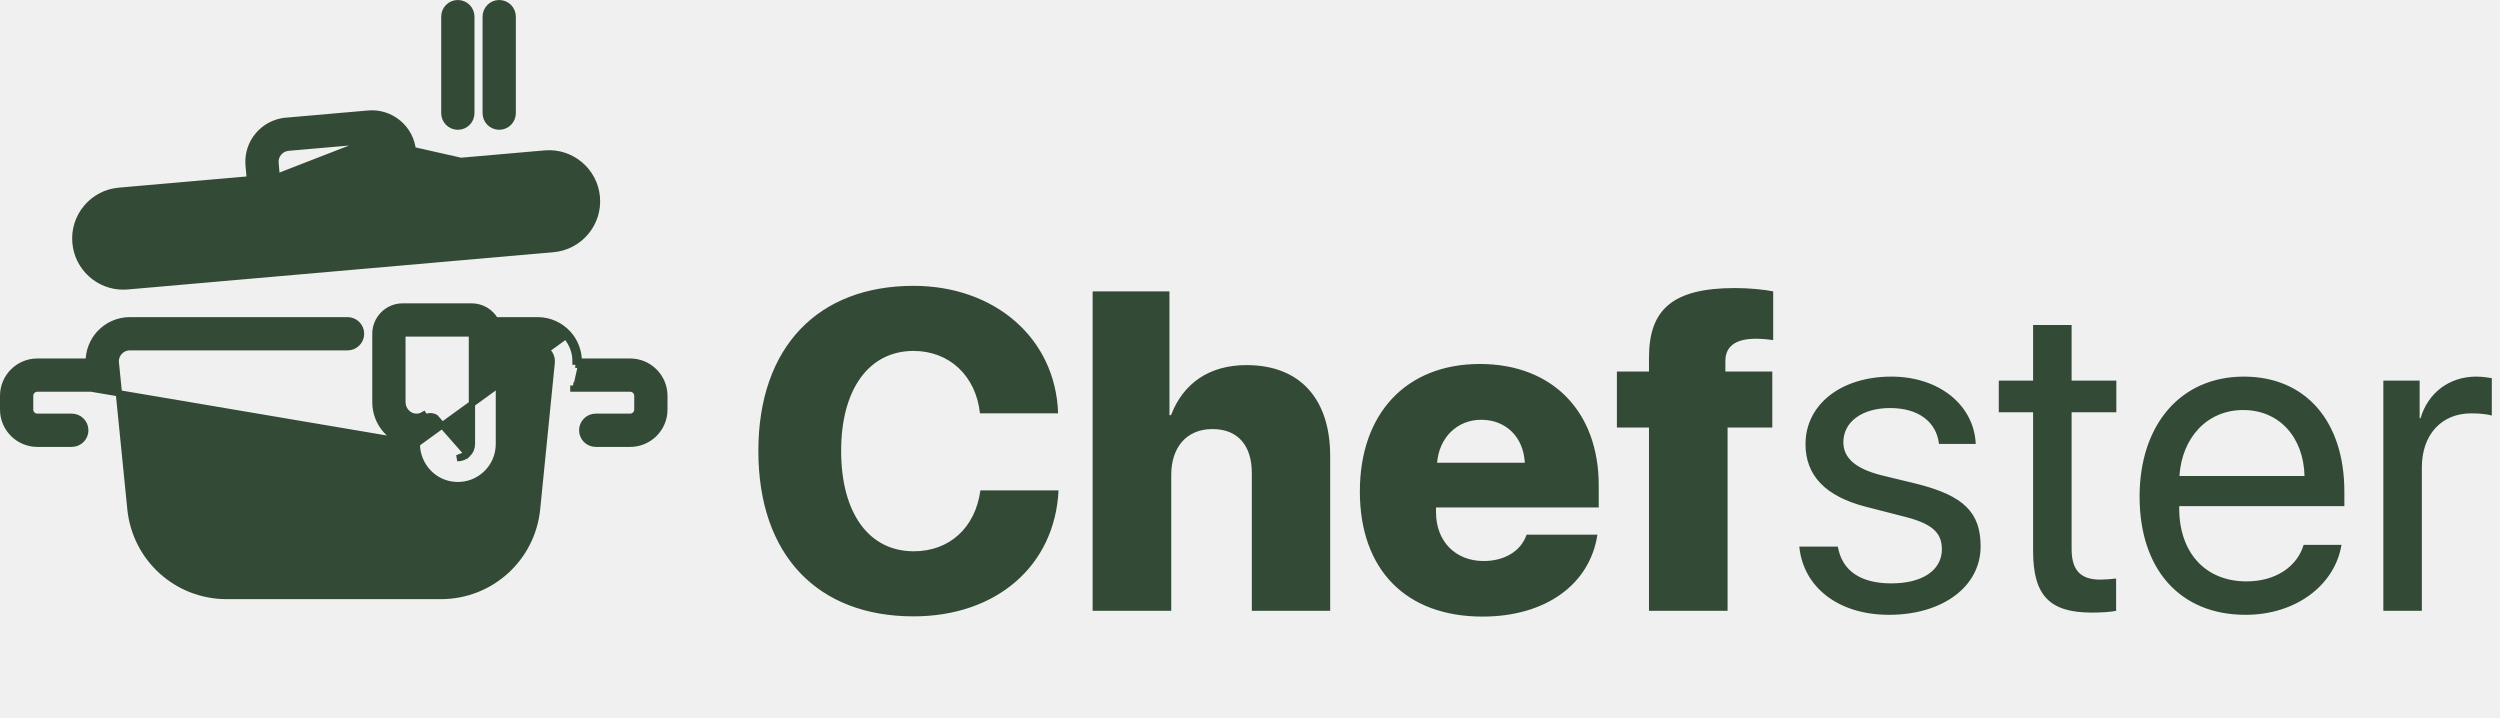
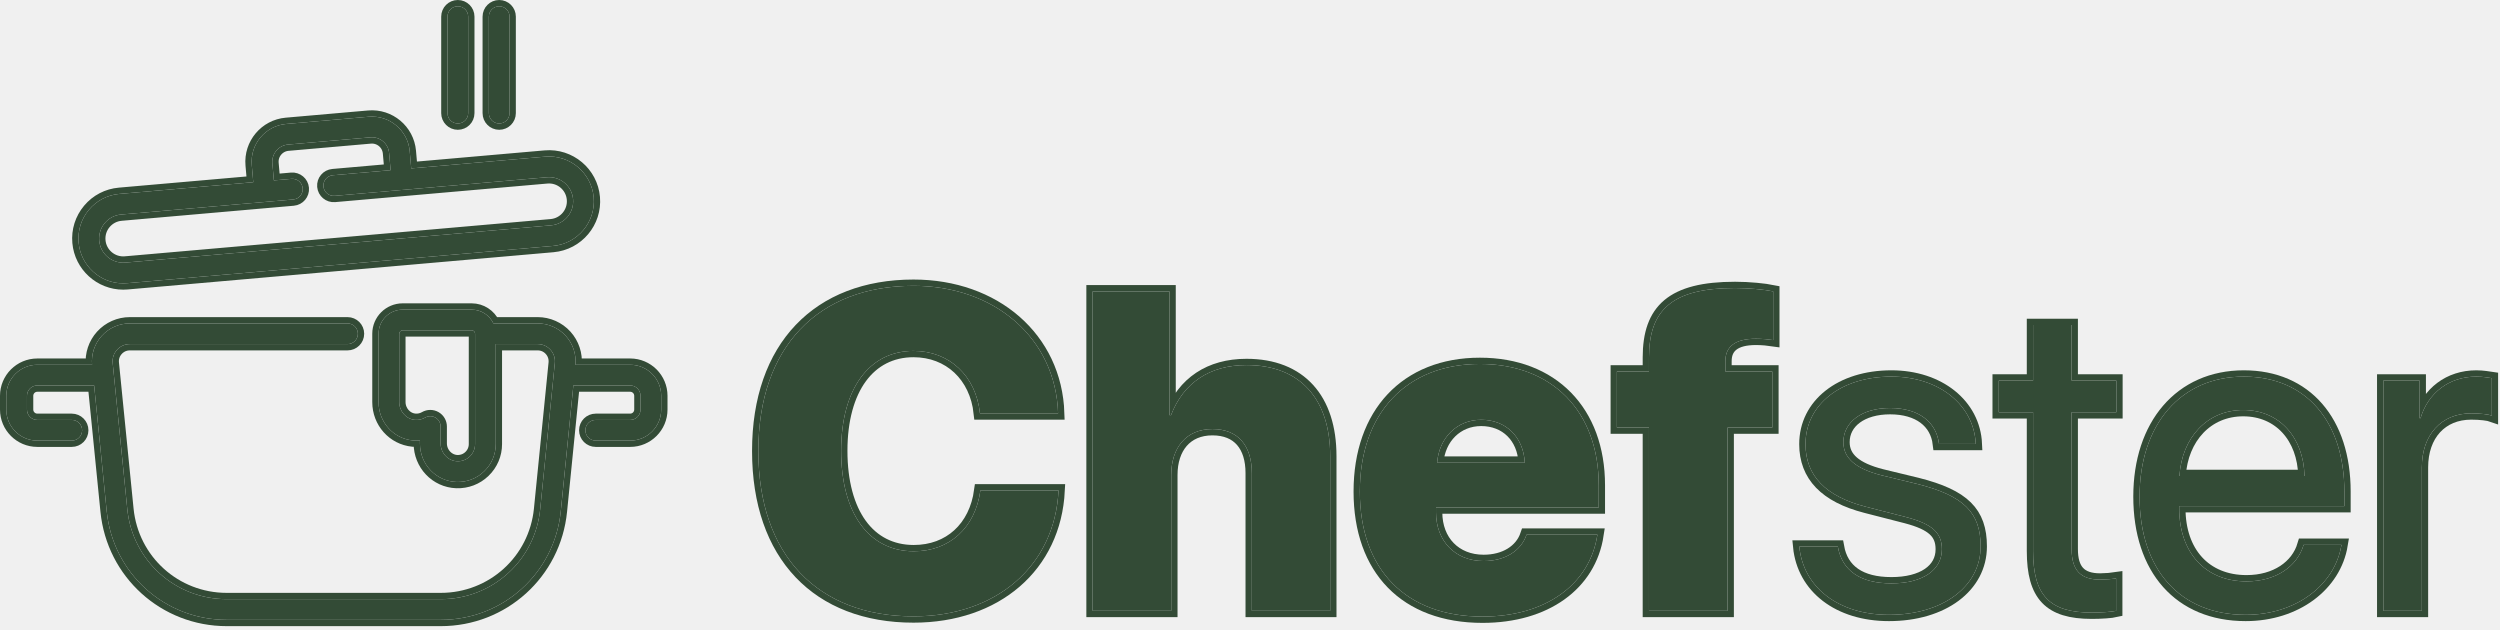
- <svg xmlns="http://www.w3.org/2000/svg" width="397" height="114" viewBox="0 0 397 114" fill="none">
-   <path d="M145.07 97.879C158.148 97.879 167.5 89.934 168.098 77.875H155.688C154.879 83.816 150.766 87.543 145.105 87.543C138.004 87.543 133.574 81.531 133.574 71.582C133.574 61.738 138.039 55.727 145.07 55.727C150.73 55.727 154.984 59.664 155.617 65.641H168.027C167.641 53.652 157.902 45.391 145.07 45.391C129.953 45.391 120.426 55.059 120.426 71.617C120.426 88.211 129.883 97.879 145.07 97.879ZM173.512 97H185.992V75.414C185.992 71.125 188.348 68.137 192.531 68.137C196.645 68.137 198.789 70.809 198.789 75.133V97H211.234V72.426C211.234 63.391 206.488 57.977 197.945 57.977C192.109 57.977 187.926 60.789 185.957 65.922H185.711V46.27H173.512V97ZM235.211 66.66C239.148 66.66 241.926 69.402 242.137 73.481H228.215C228.531 69.508 231.379 66.66 235.211 66.66ZM242.418 84.906C241.539 87.508 238.938 89.09 235.598 89.09C231.098 89.09 228.039 85.926 228.039 81.356V80.582H253.879V77.066C253.879 65.359 246.531 57.801 235 57.801C223.293 57.801 215.945 65.676 215.945 78.051C215.945 90.426 223.223 97.914 235.422 97.914C245.441 97.914 252.473 92.816 253.668 84.906H242.418ZM261.859 97H274.34V67.891H281.441V58.996H273.988V57.344C273.988 55.129 275.43 53.793 278.84 53.793C279.824 53.793 280.879 53.898 281.582 54.004V46.27C280.211 45.988 277.75 45.742 275.535 45.742C265.516 45.742 261.859 49.223 261.859 56.781V58.996H256.762V67.891H261.859V97ZM286.715 70.527C286.715 75.519 289.879 78.824 296.312 80.477L302.746 82.129C306.859 83.219 308.371 84.625 308.371 87.227C308.371 90.531 305.312 92.641 300.355 92.641C295.398 92.641 292.516 90.602 291.848 86.805H285.73C286.363 93.273 291.953 97.633 299.969 97.633C308.512 97.633 314.523 93.133 314.523 86.769C314.523 81.391 311.852 78.719 304.469 76.856L298.809 75.484C294.66 74.43 292.727 72.742 292.727 70.211C292.727 67.012 295.68 64.797 300.145 64.797C304.645 64.797 307.492 66.977 307.914 70.492H313.75C313.469 64.305 307.914 59.805 300.355 59.805C292.305 59.805 286.715 64.269 286.715 70.527ZM322.855 51.613V60.438H317.406V65.465H322.855V87.508C322.855 94.539 325.457 97.281 332.172 97.281C333.613 97.281 335.301 97.176 336.039 97V91.867C335.617 91.938 334.211 92.043 333.508 92.043C330.379 92.043 328.973 90.531 328.973 87.191V65.465H336.074V60.438H328.973V51.613H322.855ZM356.219 65.113C361.984 65.113 365.816 69.473 365.957 75.59H346.094C346.48 69.508 350.488 65.113 356.219 65.113ZM365.816 86.523C364.797 89.969 361.387 92.324 356.746 92.324C350.172 92.324 346.059 87.719 346.059 80.723V80.371H372.285V78.051C372.285 66.977 366.203 59.805 356.324 59.805C346.234 59.805 339.766 67.504 339.766 78.859C339.766 90.356 346.129 97.633 356.605 97.633C364.586 97.633 370.773 92.922 371.828 86.523H365.816ZM378.473 97H384.59V74.219C384.59 69.051 387.684 65.641 392.43 65.641C393.906 65.641 395.207 65.816 395.699 65.992V60.051C395.207 59.98 394.293 59.805 393.238 59.805C388.949 59.805 385.574 62.371 384.379 66.414H384.238V60.438H378.473V97Z" fill="#334B36" />
-   <path d="M72.705 20.11C73.888 20.11 74.847 19.151 74.847 17.968V2.642C74.847 1.459 73.888 0.5 72.705 0.5C71.522 0.5 70.563 1.459 70.563 2.642V17.968C70.563 19.152 71.522 20.11 72.705 20.11Z" fill="#334B36" stroke="#334B36" />
-   <path d="M66.184 70.468C65.956 70.47 65.727 70.46 65.498 70.437C62.138 70.11 59.616 67.269 59.616 63.848V53C59.616 50.611 61.558 48.669 63.947 48.669H74.895C76.506 48.669 77.913 49.552 78.659 50.858H85.383C87.222 50.858 88.984 51.64 90.218 53.004M66.184 70.468L89.847 53.339M66.184 70.468C66.214 74.02 68.957 76.908 72.469 77.032L72.47 77.032C74.258 77.092 75.949 76.448 77.234 75.208C78.518 73.969 79.226 72.3 79.226 70.516V55.142H85.382C86.024 55.142 86.61 55.402 87.041 55.878C87.472 56.354 87.672 56.963 87.608 57.601L87.608 57.601L87.435 59.331L87.435 59.332C87.435 59.333 87.435 59.334 87.435 59.334C87.434 59.344 87.432 59.357 87.431 59.371C87.431 59.372 87.431 59.373 87.431 59.374L85.288 80.803C84.499 88.697 77.923 94.647 69.99 94.647H36.01C28.077 94.647 21.502 88.697 20.712 80.803L18.392 57.602L18.392 57.602C18.328 56.963 18.529 56.354 18.959 55.878C19.39 55.402 19.976 55.142 20.618 55.142H55.19C56.373 55.142 57.332 54.183 57.332 53C57.332 51.817 56.373 50.858 55.19 50.858H20.618C18.779 50.858 17.017 51.64 15.783 53.004C14.684 54.218 14.086 55.802 14.097 57.427H5.926C5.926 57.427 5.926 57.427 5.926 57.427C2.934 57.426 0.5 59.86 0.5 62.853V65.042C0.5 68.034 2.934 70.469 5.926 70.469H11.4C12.583 70.469 13.542 69.51 13.542 68.326C13.542 67.143 12.583 66.184 11.4 66.184H5.926C5.297 66.184 4.784 65.672 4.784 65.042V62.853C4.784 62.223 5.297 61.711 5.926 61.711H14.497L66.184 70.468ZM90.218 53.004L89.847 53.339M90.218 53.004C90.218 53.004 90.218 53.004 90.218 53.004L89.847 53.339M90.218 53.004C91.316 54.217 91.914 55.802 91.903 57.426M89.847 53.339C90.862 54.461 91.414 55.925 91.403 57.426H91.903M91.903 57.426H100.074C103.066 57.426 105.5 59.86 105.5 62.853V65.042C105.5 68.035 103.066 70.469 100.074 70.469H94.6C93.417 70.469 92.458 69.51 92.458 68.326C92.458 67.143 93.417 66.184 94.6 66.184H100.073C100.703 66.184 101.215 65.672 101.215 65.042V62.853C101.215 62.223 100.703 61.711 100.073 61.711H91.502M91.903 57.426C91.902 57.593 91.895 57.76 91.881 57.926H100.074C102.79 57.926 105 60.136 105 62.853V65.042C105 67.758 102.79 69.969 100.074 69.969H94.6C93.693 69.969 92.958 69.233 92.958 68.326C92.958 67.419 93.693 66.684 94.6 66.684H100.073C100.979 66.684 101.715 65.948 101.715 65.042V62.853C101.715 61.947 100.979 61.211 100.073 61.211H91.05M91.502 61.711H91.05V61.211M91.502 61.711L91.547 61.261L91.05 61.211M91.502 61.711L91.05 61.211M74.258 72.126L74.258 72.126C74.7 71.7 74.942 71.13 74.942 70.516V53C74.942 52.974 74.921 52.953 74.895 52.953H63.947C63.921 52.953 63.9 52.974 63.9 53V63.848C63.9 65.056 64.804 66.065 65.912 66.174C66.382 66.219 66.844 66.119 67.252 65.882C67.252 65.882 67.252 65.882 67.252 65.882L67.503 66.315C67.758 66.168 68.042 66.094 68.326 66.094C68.609 66.094 68.892 66.167 69.146 66.313L74.258 72.126ZM74.258 72.126C73.818 72.551 73.24 72.772 72.621 72.751L74.258 72.126Z" fill="#334B36" stroke="#334B36" />
-   <path d="M79.274 20.11C80.457 20.11 81.416 19.151 81.416 17.968V2.642C81.416 1.459 80.457 0.5 79.274 0.5C78.09 0.5 77.132 1.459 77.132 2.642V17.968C77.132 19.152 78.091 20.11 79.274 20.11Z" fill="#334B36" stroke="#334B36" />
-   <path d="M43.946 28.105L43.751 25.877L43.751 25.877C43.699 25.281 43.881 24.703 44.266 24.244C44.65 23.786 45.188 23.506 45.784 23.454C45.784 23.454 45.784 23.454 45.784 23.454L58.87 22.309L43.946 28.105ZM43.946 28.105L46.245 27.904L46.246 27.904C47.419 27.804 48.462 28.671 48.565 29.851L48.565 29.852C48.668 31.03 47.797 32.069 46.618 32.172L42.197 32.559L42.189 32.56L42.188 32.56L42.179 32.561L42.172 32.561L42.168 32.561L42.168 32.561L19.283 34.563C18.396 34.641 17.594 35.059 17.021 35.741C16.449 36.423 16.177 37.285 16.255 38.173C16.332 39.06 16.75 39.862 17.433 40.435C18.115 41.007 18.978 41.279 19.864 41.201L19.864 41.201L87.48 35.286C89.309 35.126 90.668 33.506 90.508 31.677C90.348 29.847 88.732 28.49 86.899 28.648L43.946 28.105ZM87.853 39.554L87.853 39.554C92.037 39.187 95.142 35.487 94.776 31.303C94.41 27.119 90.709 24.013 86.525 24.38C86.525 24.38 86.525 24.38 86.525 24.38L65.757 26.197L65.562 23.969L65.064 24.012L65.562 23.969C65.249 20.386 62.074 17.729 58.498 18.041L58.498 18.041L45.411 19.186L45.45 19.629L45.411 19.186C41.828 19.499 39.169 22.668 39.483 26.25L39.483 26.25L39.678 28.479L18.91 30.296L18.91 30.296C16.884 30.473 15.046 31.43 13.739 32.987C12.432 34.545 11.809 36.521 11.987 38.547L11.987 38.547C12.334 42.506 15.666 45.499 19.569 45.498C19.79 45.498 20.013 45.489 20.238 45.469C20.238 45.469 20.238 45.469 20.238 45.469L87.853 39.554ZM53.187 31.598L86.898 28.648L58.871 22.309C60.1 22.202 61.187 23.114 61.294 24.342C61.294 24.342 61.294 24.342 61.294 24.342L61.489 26.57L52.813 27.33C51.634 27.433 50.763 28.472 50.866 29.65L50.866 29.65C50.969 30.829 52.008 31.701 53.187 31.598ZM42.193 32.559C42.194 32.559 42.193 32.559 42.193 32.559L42.193 32.559Z" fill="#334B36" stroke="#334B36" />
+ <svg xmlns="http://www.w3.org/2000/svg" width="397" height="100" viewBox="0 0 397 100" fill="none">
+   <mask id="path-1-outside-1_36:84" maskUnits="userSpaceOnUse" x="0" y="0" width="397" height="100" fill="black">
+     <rect fill="white" width="397" height="100" />
+     <path d="M145.07 97.879C158.148 97.879 167.5 89.934 168.098 77.875H155.688C154.879 83.816 150.766 87.543 145.105 87.543C138.004 87.543 133.574 81.531 133.574 71.582C133.574 61.738 138.039 55.727 145.07 55.727C150.73 55.727 154.984 59.664 155.617 65.641H168.027C167.641 53.652 157.902 45.391 145.07 45.391C129.953 45.391 120.426 55.059 120.426 71.617C120.426 88.211 129.883 97.879 145.07 97.879Z" />
+     <path d="M173.512 97H185.992V75.414C185.992 71.125 188.348 68.137 192.531 68.137C196.645 68.137 198.789 70.809 198.789 75.133V97H211.234V72.426C211.234 63.391 206.488 57.977 197.945 57.977C192.109 57.977 187.926 60.789 185.957 65.922H185.711V46.27H173.512V97Z" />
+     <path d="M235.211 66.66C239.148 66.66 241.926 69.402 242.137 73.481H228.215C228.531 69.508 231.379 66.66 235.211 66.66ZM242.418 84.906C241.539 87.508 238.938 89.09 235.598 89.09C231.098 89.09 228.039 85.926 228.039 81.356V80.582H253.879V77.066C253.879 65.359 246.531 57.801 235 57.801C223.293 57.801 215.945 65.676 215.945 78.051C215.945 90.426 223.223 97.914 235.422 97.914C245.441 97.914 252.473 92.816 253.668 84.906H242.418Z" />
+     <path d="M261.859 97H274.34V67.891H281.441V58.996H273.988V57.344C273.988 55.129 275.43 53.793 278.84 53.793C279.824 53.793 280.879 53.898 281.582 54.004V46.27C280.211 45.988 277.75 45.742 275.535 45.742C265.516 45.742 261.859 49.223 261.859 56.781V58.996H256.762V67.891H261.859V97Z" />
+     <path d="M286.715 70.527C286.715 75.519 289.879 78.824 296.312 80.477L302.746 82.129C306.859 83.219 308.371 84.625 308.371 87.227C308.371 90.531 305.312 92.641 300.355 92.641C295.398 92.641 292.516 90.602 291.848 86.805H285.73C286.363 93.273 291.953 97.633 299.969 97.633C308.512 97.633 314.523 93.133 314.523 86.769C314.523 81.391 311.852 78.719 304.469 76.856L298.809 75.484C294.66 74.43 292.727 72.742 292.727 70.211C292.727 67.012 295.68 64.797 300.145 64.797C304.645 64.797 307.492 66.977 307.914 70.492H313.75C313.469 64.305 307.914 59.805 300.355 59.805C292.305 59.805 286.715 64.269 286.715 70.527Z" />
+     <path d="M322.855 51.613V60.438H317.406V65.465H322.855V87.508C322.855 94.539 325.457 97.281 332.172 97.281C333.613 97.281 335.301 97.176 336.039 97V91.867C335.617 91.938 334.211 92.043 333.508 92.043C330.379 92.043 328.973 90.531 328.973 87.191V65.465H336.074V60.438H328.973V51.613H322.855Z" />
+     <path d="M356.219 65.113C361.984 65.113 365.816 69.473 365.957 75.59H346.094C346.48 69.508 350.488 65.113 356.219 65.113ZM365.816 86.523C364.797 89.969 361.387 92.324 356.746 92.324C350.172 92.324 346.059 87.719 346.059 80.723V80.371H372.285V78.051C372.285 66.977 366.203 59.805 356.324 59.805C346.234 59.805 339.766 67.504 339.766 78.859C339.766 90.356 346.129 97.633 356.605 97.633C364.586 97.633 370.773 92.922 371.828 86.523H365.816Z" />
+     <path d="M378.473 97H384.59V74.219C384.59 69.051 387.684 65.641 392.43 65.641C393.906 65.641 395.207 65.816 395.699 65.992V60.051C395.207 59.98 394.293 59.805 393.238 59.805C388.949 59.805 385.574 62.371 384.379 66.414H384.238V60.438H378.473V97Z" />
+     <path d="M72.705 19.61C73.612 19.61 74.347 18.875 74.347 17.968V2.642C74.347 1.735 73.612 1 72.705 1C71.798 1 71.063 1.735 71.063 2.642V17.968C71.063 18.876 71.798 19.61 72.705 19.61Z" />
+     <path d="M100.074 57.926H91.379C91.531 56.254 90.974 54.585 89.847 53.339C88.708 52.08 87.081 51.358 85.383 51.358H78.356C77.74 50.065 76.42 49.169 74.895 49.169H63.947C61.834 49.169 60.116 50.888 60.116 53V63.848C60.116 67.019 62.45 69.638 65.546 69.94C65.928 69.977 66.309 69.978 66.684 69.944V70.411C66.684 73.728 69.233 76.417 72.487 76.533C74.141 76.588 75.7 75.993 76.886 74.848C78.073 73.703 78.726 72.164 78.726 70.516V54.642H85.382C86.166 54.642 86.886 54.962 87.412 55.542C87.937 56.123 88.184 56.872 88.106 57.651L87.932 59.386C87.931 59.397 87.93 59.408 87.929 59.419L85.785 80.853C84.971 89.002 78.18 95.147 69.99 95.147H36.01C27.82 95.147 21.029 89.002 20.215 80.853L17.895 57.651C17.817 56.872 18.063 56.123 18.589 55.542C19.114 54.962 19.835 54.642 20.618 54.642H55.19C56.097 54.642 56.832 53.907 56.832 53C56.832 52.093 56.097 51.358 55.19 51.358H20.618C18.92 51.358 17.293 52.08 16.154 53.339C15.026 54.585 14.469 56.255 14.622 57.927H5.926C3.21 57.926 1 60.136 1 62.853V65.042C1 67.758 3.21 69.969 5.926 69.969H11.4C12.307 69.969 13.042 69.233 13.042 68.326C13.042 67.419 12.307 66.684 11.4 66.684H5.926C5.021 66.684 4.284 65.948 4.284 65.042V62.853C4.284 61.947 5.021 61.211 5.926 61.211H14.95L16.947 81.18C17.93 91.015 26.125 98.432 36.009 98.432H69.99C79.874 98.432 88.07 91.015 89.053 81.18L91.05 61.211H100.073C100.979 61.211 101.715 61.947 101.715 62.853V65.042C101.715 65.948 100.979 66.684 100.073 66.684H94.6C93.693 66.684 92.958 67.419 92.958 68.326C92.958 69.233 93.693 69.969 94.6 69.969H100.074C102.79 69.969 105 67.758 105 65.042V62.853C105 60.136 102.79 57.926 100.074 57.926ZM75.442 70.516C75.442 71.266 75.145 71.965 74.605 72.486C74.066 73.006 73.357 73.276 72.604 73.251C71.151 73.199 69.968 71.925 69.968 70.411V67.736C69.968 67.149 69.655 66.606 69.146 66.313C68.892 66.167 68.609 66.094 68.326 66.094C68.042 66.094 67.758 66.168 67.503 66.315C67.004 66.604 66.438 66.727 65.864 66.671C64.482 66.537 63.4 65.297 63.4 63.848V53C63.4 52.698 63.645 52.453 63.947 52.453H74.895C75.197 52.453 75.442 52.698 75.442 53V70.516Z" />
+     <path d="M79.274 19.61C80.181 19.61 80.916 18.875 80.916 17.968V2.642C80.916 1.735 80.181 1 79.274 1C78.367 1 77.632 1.735 77.632 2.642V17.968C77.632 18.876 78.367 19.61 79.274 19.61Z" />
+     <path d="M19.569 44.998C19.776 44.998 19.984 44.99 20.194 44.971L87.809 39.056C91.718 38.713 94.62 35.256 94.278 31.347C93.936 27.438 90.477 24.535 86.569 24.878L65.302 26.739L65.064 24.012C64.775 20.705 61.842 18.251 58.541 18.539L45.454 19.684C42.147 19.973 39.692 22.899 39.981 26.207L40.22 28.933L18.953 30.794C17.06 30.959 15.344 31.853 14.123 33.309C12.901 34.765 12.319 36.609 12.485 38.503C12.809 42.202 15.923 44.999 19.569 44.998ZM16.638 35.42C17.296 34.636 18.22 34.154 19.24 34.065L42.13 32.063C42.134 32.062 42.138 32.062 42.142 32.062C42.146 32.062 42.15 32.061 42.154 32.061L46.574 31.674C47.478 31.595 48.146 30.799 48.067 29.895C47.988 28.992 47.189 28.326 46.288 28.402L43.491 28.647L43.253 25.921C43.189 25.192 43.413 24.483 43.883 23.923C44.352 23.363 45.012 23.019 45.74 22.956L58.827 21.811C60.331 21.68 61.66 22.795 61.792 24.299L62.031 27.025L52.857 27.828C51.953 27.907 51.285 28.703 51.364 29.607C51.443 30.51 52.24 31.179 53.143 31.099L86.855 28.15C88.963 27.968 90.822 29.528 91.006 31.633C91.191 33.737 89.628 35.6 87.523 35.784L19.908 41.699C18.889 41.789 17.895 41.475 17.111 40.818C16.327 40.16 15.846 39.236 15.757 38.217C15.668 37.197 15.98 36.204 16.638 35.42Z" />
+   </mask>
+   <path d="M145.07 97.879C158.148 97.879 167.5 89.934 168.098 77.875H155.688C154.879 83.816 150.766 87.543 145.105 87.543C138.004 87.543 133.574 81.531 133.574 71.582C133.574 61.738 138.039 55.727 145.07 55.727C150.73 55.727 154.984 59.664 155.617 65.641H168.027C167.641 53.652 157.902 45.391 145.07 45.391C129.953 45.391 120.426 55.059 120.426 71.617C120.426 88.211 129.883 97.879 145.07 97.879Z" fill="#334B36" />
+   <path d="M173.512 97H185.992V75.414C185.992 71.125 188.348 68.137 192.531 68.137C196.645 68.137 198.789 70.809 198.789 75.133V97H211.234V72.426C211.234 63.391 206.488 57.977 197.945 57.977C192.109 57.977 187.926 60.789 185.957 65.922H185.711V46.27H173.512V97Z" fill="#334B36" />
+   <path d="M235.211 66.66C239.148 66.66 241.926 69.402 242.137 73.481H228.215C228.531 69.508 231.379 66.66 235.211 66.66ZM242.418 84.906C241.539 87.508 238.938 89.09 235.598 89.09C231.098 89.09 228.039 85.926 228.039 81.356V80.582H253.879V77.066C253.879 65.359 246.531 57.801 235 57.801C223.293 57.801 215.945 65.676 215.945 78.051C215.945 90.426 223.223 97.914 235.422 97.914C245.441 97.914 252.473 92.816 253.668 84.906H242.418Z" fill="#334B36" />
+   <path d="M261.859 97H274.34V67.891H281.441V58.996H273.988V57.344C273.988 55.129 275.43 53.793 278.84 53.793C279.824 53.793 280.879 53.898 281.582 54.004V46.27C280.211 45.988 277.75 45.742 275.535 45.742C265.516 45.742 261.859 49.223 261.859 56.781V58.996H256.762V67.891H261.859V97Z" fill="#334B36" />
+   <path d="M286.715 70.527C286.715 75.519 289.879 78.824 296.312 80.477L302.746 82.129C306.859 83.219 308.371 84.625 308.371 87.227C308.371 90.531 305.312 92.641 300.355 92.641C295.398 92.641 292.516 90.602 291.848 86.805H285.73C286.363 93.273 291.953 97.633 299.969 97.633C308.512 97.633 314.523 93.133 314.523 86.769C314.523 81.391 311.852 78.719 304.469 76.856L298.809 75.484C294.66 74.43 292.727 72.742 292.727 70.211C292.727 67.012 295.68 64.797 300.145 64.797C304.645 64.797 307.492 66.977 307.914 70.492H313.75C313.469 64.305 307.914 59.805 300.355 59.805C292.305 59.805 286.715 64.269 286.715 70.527Z" fill="#334B36" />
+   <path d="M322.855 51.613V60.438H317.406V65.465H322.855V87.508C322.855 94.539 325.457 97.281 332.172 97.281C333.613 97.281 335.301 97.176 336.039 97V91.867C335.617 91.938 334.211 92.043 333.508 92.043C330.379 92.043 328.973 90.531 328.973 87.191V65.465H336.074V60.438H328.973V51.613H322.855Z" fill="#334B36" />
+   <path d="M356.219 65.113C361.984 65.113 365.816 69.473 365.957 75.59H346.094C346.48 69.508 350.488 65.113 356.219 65.113ZM365.816 86.523C364.797 89.969 361.387 92.324 356.746 92.324C350.172 92.324 346.059 87.719 346.059 80.723V80.371H372.285V78.051C372.285 66.977 366.203 59.805 356.324 59.805C346.234 59.805 339.766 67.504 339.766 78.859C339.766 90.356 346.129 97.633 356.605 97.633C364.586 97.633 370.773 92.922 371.828 86.523H365.816Z" fill="#334B36" />
+   <path d="M378.473 97H384.59V74.219C384.59 69.051 387.684 65.641 392.43 65.641C393.906 65.641 395.207 65.816 395.699 65.992V60.051C395.207 59.98 394.293 59.805 393.238 59.805C388.949 59.805 385.574 62.371 384.379 66.414H384.238V60.438H378.473V97Z" fill="#334B36" />
+   <path d="M72.705 19.61C73.612 19.61 74.347 18.875 74.347 17.968V2.642C74.347 1.735 73.612 1 72.705 1C71.798 1 71.063 1.735 71.063 2.642V17.968C71.063 18.876 71.798 19.61 72.705 19.61Z" fill="#334B36" />
+   <path d="M100.074 57.926H91.379C91.531 56.254 90.974 54.585 89.847 53.339C88.708 52.08 87.081 51.358 85.383 51.358H78.356C77.74 50.065 76.42 49.169 74.895 49.169H63.947C61.834 49.169 60.116 50.888 60.116 53V63.848C60.116 67.019 62.45 69.638 65.546 69.94C65.928 69.977 66.309 69.978 66.684 69.944V70.411C66.684 73.728 69.233 76.417 72.487 76.533C74.141 76.588 75.7 75.993 76.886 74.848C78.073 73.703 78.726 72.164 78.726 70.516V54.642H85.382C86.166 54.642 86.886 54.962 87.412 55.542C87.937 56.123 88.184 56.872 88.106 57.651L87.932 59.386C87.931 59.397 87.93 59.408 87.929 59.419L85.785 80.853C84.971 89.002 78.18 95.147 69.99 95.147H36.01C27.82 95.147 21.029 89.002 20.215 80.853L17.895 57.651C17.817 56.872 18.063 56.123 18.589 55.542C19.114 54.962 19.835 54.642 20.618 54.642H55.19C56.097 54.642 56.832 53.907 56.832 53C56.832 52.093 56.097 51.358 55.19 51.358H20.618C18.92 51.358 17.293 52.08 16.154 53.339C15.026 54.585 14.469 56.255 14.622 57.927H5.926C3.21 57.926 1 60.136 1 62.853V65.042C1 67.758 3.21 69.969 5.926 69.969H11.4C12.307 69.969 13.042 69.233 13.042 68.326C13.042 67.419 12.307 66.684 11.4 66.684H5.926C5.021 66.684 4.284 65.948 4.284 65.042V62.853C4.284 61.947 5.021 61.211 5.926 61.211H14.95L16.947 81.18C17.93 91.015 26.125 98.432 36.009 98.432H69.99C79.874 98.432 88.07 91.015 89.053 81.18L91.05 61.211H100.073C100.979 61.211 101.715 61.947 101.715 62.853V65.042C101.715 65.948 100.979 66.684 100.073 66.684H94.6C93.693 66.684 92.958 67.419 92.958 68.326C92.958 69.233 93.693 69.969 94.6 69.969H100.074C102.79 69.969 105 67.758 105 65.042V62.853C105 60.136 102.79 57.926 100.074 57.926ZM75.442 70.516C75.442 71.266 75.145 71.965 74.605 72.486C74.066 73.006 73.357 73.276 72.604 73.251C71.151 73.199 69.968 71.925 69.968 70.411V67.736C69.968 67.149 69.655 66.606 69.146 66.313C68.892 66.167 68.609 66.094 68.326 66.094C68.042 66.094 67.758 66.168 67.503 66.315C67.004 66.604 66.438 66.727 65.864 66.671C64.482 66.537 63.4 65.297 63.4 63.848V53C63.4 52.698 63.645 52.453 63.947 52.453H74.895C75.197 52.453 75.442 52.698 75.442 53V70.516Z" fill="#334B36" />
+   <path d="M79.274 19.61C80.181 19.61 80.916 18.875 80.916 17.968V2.642C80.916 1.735 80.181 1 79.274 1C78.367 1 77.632 1.735 77.632 2.642V17.968C77.632 18.876 78.367 19.61 79.274 19.61Z" fill="#334B36" />
+   <path d="M19.569 44.998C19.776 44.998 19.984 44.99 20.194 44.971L87.809 39.056C91.718 38.713 94.62 35.256 94.278 31.347C93.936 27.438 90.477 24.535 86.569 24.878L65.302 26.739L65.064 24.012C64.775 20.705 61.842 18.251 58.541 18.539L45.454 19.684C42.147 19.973 39.692 22.899 39.981 26.207L40.22 28.933L18.953 30.794C17.06 30.959 15.344 31.853 14.123 33.309C12.901 34.765 12.319 36.609 12.485 38.503C12.809 42.202 15.923 44.999 19.569 44.998ZM16.638 35.42C17.296 34.636 18.22 34.154 19.24 34.065L42.13 32.063C42.134 32.062 42.138 32.062 42.142 32.062C42.146 32.062 42.15 32.061 42.154 32.061L46.574 31.674C47.478 31.595 48.146 30.799 48.067 29.895C47.988 28.992 47.189 28.326 46.288 28.402L43.491 28.647L43.253 25.921C43.189 25.192 43.413 24.483 43.883 23.923C44.352 23.363 45.012 23.019 45.74 22.956L58.827 21.811C60.331 21.68 61.66 22.795 61.792 24.299L62.031 27.025L52.857 27.828C51.953 27.907 51.285 28.703 51.364 29.607C51.443 30.51 52.24 31.179 53.143 31.099L86.855 28.15C88.963 27.968 90.822 29.528 91.006 31.633C91.191 33.737 89.628 35.6 87.523 35.784L19.908 41.699C18.889 41.789 17.895 41.475 17.111 40.818C16.327 40.16 15.846 39.236 15.757 38.217C15.668 37.197 15.98 36.204 16.638 35.42Z" fill="#334B36" />
+   <path d="M145.07 97.879C158.148 97.879 167.5 89.934 168.098 77.875H155.688C154.879 83.816 150.766 87.543 145.105 87.543C138.004 87.543 133.574 81.531 133.574 71.582C133.574 61.738 138.039 55.727 145.07 55.727C150.73 55.727 154.984 59.664 155.617 65.641H168.027C167.641 53.652 157.902 45.391 145.07 45.391C129.953 45.391 120.426 55.059 120.426 71.617C120.426 88.211 129.883 97.879 145.07 97.879Z" stroke="#334B36" stroke-width="2" mask="url(#path-1-outside-1_36:84)" />
+   <path d="M173.512 97H185.992V75.414C185.992 71.125 188.348 68.137 192.531 68.137C196.645 68.137 198.789 70.809 198.789 75.133V97H211.234V72.426C211.234 63.391 206.488 57.977 197.945 57.977C192.109 57.977 187.926 60.789 185.957 65.922H185.711V46.27H173.512V97Z" stroke="#334B36" stroke-width="2" mask="url(#path-1-outside-1_36:84)" />
+   <path d="M235.211 66.66C239.148 66.66 241.926 69.402 242.137 73.481H228.215C228.531 69.508 231.379 66.66 235.211 66.66ZM242.418 84.906C241.539 87.508 238.938 89.09 235.598 89.09C231.098 89.09 228.039 85.926 228.039 81.356V80.582H253.879V77.066C253.879 65.359 246.531 57.801 235 57.801C223.293 57.801 215.945 65.676 215.945 78.051C215.945 90.426 223.223 97.914 235.422 97.914C245.441 97.914 252.473 92.816 253.668 84.906H242.418Z" stroke="#334B36" stroke-width="2" mask="url(#path-1-outside-1_36:84)" />
+   <path d="M261.859 97H274.34V67.891H281.441V58.996H273.988V57.344C273.988 55.129 275.43 53.793 278.84 53.793C279.824 53.793 280.879 53.898 281.582 54.004V46.27C280.211 45.988 277.75 45.742 275.535 45.742C265.516 45.742 261.859 49.223 261.859 56.781V58.996H256.762V67.891H261.859V97Z" stroke="#334B36" stroke-width="2" mask="url(#path-1-outside-1_36:84)" />
+   <path d="M286.715 70.527C286.715 75.519 289.879 78.824 296.312 80.477L302.746 82.129C306.859 83.219 308.371 84.625 308.371 87.227C308.371 90.531 305.312 92.641 300.355 92.641C295.398 92.641 292.516 90.602 291.848 86.805H285.73C286.363 93.273 291.953 97.633 299.969 97.633C308.512 97.633 314.523 93.133 314.523 86.769C314.523 81.391 311.852 78.719 304.469 76.856L298.809 75.484C294.66 74.43 292.727 72.742 292.727 70.211C292.727 67.012 295.68 64.797 300.145 64.797C304.645 64.797 307.492 66.977 307.914 70.492H313.75C313.469 64.305 307.914 59.805 300.355 59.805C292.305 59.805 286.715 64.269 286.715 70.527Z" stroke="#334B36" stroke-width="2" mask="url(#path-1-outside-1_36:84)" />
+   <path d="M322.855 51.613V60.438H317.406V65.465H322.855V87.508C322.855 94.539 325.457 97.281 332.172 97.281C333.613 97.281 335.301 97.176 336.039 97V91.867C335.617 91.938 334.211 92.043 333.508 92.043C330.379 92.043 328.973 90.531 328.973 87.191V65.465H336.074V60.438H328.973V51.613H322.855Z" stroke="#334B36" stroke-width="2" mask="url(#path-1-outside-1_36:84)" />
+   <path d="M356.219 65.113C361.984 65.113 365.816 69.473 365.957 75.59H346.094C346.48 69.508 350.488 65.113 356.219 65.113ZM365.816 86.523C364.797 89.969 361.387 92.324 356.746 92.324C350.172 92.324 346.059 87.719 346.059 80.723V80.371H372.285V78.051C372.285 66.977 366.203 59.805 356.324 59.805C346.234 59.805 339.766 67.504 339.766 78.859C339.766 90.356 346.129 97.633 356.605 97.633C364.586 97.633 370.773 92.922 371.828 86.523H365.816Z" stroke="#334B36" stroke-width="2" mask="url(#path-1-outside-1_36:84)" />
+   <path d="M378.473 97H384.59V74.219C384.59 69.051 387.684 65.641 392.43 65.641C393.906 65.641 395.207 65.816 395.699 65.992V60.051C395.207 59.98 394.293 59.805 393.238 59.805C388.949 59.805 385.574 62.371 384.379 66.414H384.238V60.438H378.473V97Z" stroke="#334B36" stroke-width="2" mask="url(#path-1-outside-1_36:84)" />
+   <path d="M72.705 19.61C73.612 19.61 74.347 18.875 74.347 17.968V2.642C74.347 1.735 73.612 1 72.705 1C71.798 1 71.063 1.735 71.063 2.642V17.968C71.063 18.876 71.798 19.61 72.705 19.61Z" stroke="#334B36" stroke-width="2" mask="url(#path-1-outside-1_36:84)" />
+   <path d="M100.074 57.926H91.379C91.531 56.254 90.974 54.585 89.847 53.339C88.708 52.08 87.081 51.358 85.383 51.358H78.356C77.74 50.065 76.42 49.169 74.895 49.169H63.947C61.834 49.169 60.116 50.888 60.116 53V63.848C60.116 67.019 62.45 69.638 65.546 69.94C65.928 69.977 66.309 69.978 66.684 69.944V70.411C66.684 73.728 69.233 76.417 72.487 76.533C74.141 76.588 75.7 75.993 76.886 74.848C78.073 73.703 78.726 72.164 78.726 70.516V54.642H85.382C86.166 54.642 86.886 54.962 87.412 55.542C87.937 56.123 88.184 56.872 88.106 57.651L87.932 59.386C87.931 59.397 87.93 59.408 87.929 59.419L85.785 80.853C84.971 89.002 78.18 95.147 69.99 95.147H36.01C27.82 95.147 21.029 89.002 20.215 80.853L17.895 57.651C17.817 56.872 18.063 56.123 18.589 55.542C19.114 54.962 19.835 54.642 20.618 54.642H55.19C56.097 54.642 56.832 53.907 56.832 53C56.832 52.093 56.097 51.358 55.19 51.358H20.618C18.92 51.358 17.293 52.08 16.154 53.339C15.026 54.585 14.469 56.255 14.622 57.927H5.926C3.21 57.926 1 60.136 1 62.853V65.042C1 67.758 3.21 69.969 5.926 69.969H11.4C12.307 69.969 13.042 69.233 13.042 68.326C13.042 67.419 12.307 66.684 11.4 66.684H5.926C5.021 66.684 4.284 65.948 4.284 65.042V62.853C4.284 61.947 5.021 61.211 5.926 61.211H14.95L16.947 81.18C17.93 91.015 26.125 98.432 36.009 98.432H69.99C79.874 98.432 88.07 91.015 89.053 81.18L91.05 61.211H100.073C100.979 61.211 101.715 61.947 101.715 62.853V65.042C101.715 65.948 100.979 66.684 100.073 66.684H94.6C93.693 66.684 92.958 67.419 92.958 68.326C92.958 69.233 93.693 69.969 94.6 69.969H100.074C102.79 69.969 105 67.758 105 65.042V62.853C105 60.136 102.79 57.926 100.074 57.926ZM75.442 70.516C75.442 71.266 75.145 71.965 74.605 72.486C74.066 73.006 73.357 73.276 72.604 73.251C71.151 73.199 69.968 71.925 69.968 70.411V67.736C69.968 67.149 69.655 66.606 69.146 66.313C68.892 66.167 68.609 66.094 68.326 66.094C68.042 66.094 67.758 66.168 67.503 66.315C67.004 66.604 66.438 66.727 65.864 66.671C64.482 66.537 63.4 65.297 63.4 63.848V53C63.4 52.698 63.645 52.453 63.947 52.453H74.895C75.197 52.453 75.442 52.698 75.442 53V70.516Z" stroke="#334B36" stroke-width="2" mask="url(#path-1-outside-1_36:84)" />
+   <path d="M79.274 19.61C80.181 19.61 80.916 18.875 80.916 17.968V2.642C80.916 1.735 80.181 1 79.274 1C78.367 1 77.632 1.735 77.632 2.642V17.968C77.632 18.876 78.367 19.61 79.274 19.61Z" stroke="#334B36" stroke-width="2" mask="url(#path-1-outside-1_36:84)" />
+   <path d="M19.569 44.998C19.776 44.998 19.984 44.99 20.194 44.971L87.809 39.056C91.718 38.713 94.62 35.256 94.278 31.347C93.936 27.438 90.477 24.535 86.569 24.878L65.302 26.739L65.064 24.012C64.775 20.705 61.842 18.251 58.541 18.539L45.454 19.684C42.147 19.973 39.692 22.899 39.981 26.207L40.22 28.933L18.953 30.794C17.06 30.959 15.344 31.853 14.123 33.309C12.901 34.765 12.319 36.609 12.485 38.503C12.809 42.202 15.923 44.999 19.569 44.998ZM16.638 35.42C17.296 34.636 18.22 34.154 19.24 34.065L42.13 32.063C42.134 32.062 42.138 32.062 42.142 32.062C42.146 32.062 42.15 32.061 42.154 32.061L46.574 31.674C47.478 31.595 48.146 30.799 48.067 29.895C47.988 28.992 47.189 28.326 46.288 28.402L43.491 28.647L43.253 25.921C43.189 25.192 43.413 24.483 43.883 23.923C44.352 23.363 45.012 23.019 45.74 22.956L58.827 21.811C60.331 21.68 61.66 22.795 61.792 24.299L62.031 27.025L52.857 27.828C51.953 27.907 51.285 28.703 51.364 29.607C51.443 30.51 52.24 31.179 53.143 31.099L86.855 28.15C88.963 27.968 90.822 29.528 91.006 31.633C91.191 33.737 89.628 35.6 87.523 35.784L19.908 41.699C18.889 41.789 17.895 41.475 17.111 40.818C16.327 40.16 15.846 39.236 15.757 38.217C15.668 37.197 15.98 36.204 16.638 35.42Z" stroke="#334B36" stroke-width="2" mask="url(#path-1-outside-1_36:84)" />
</svg>
